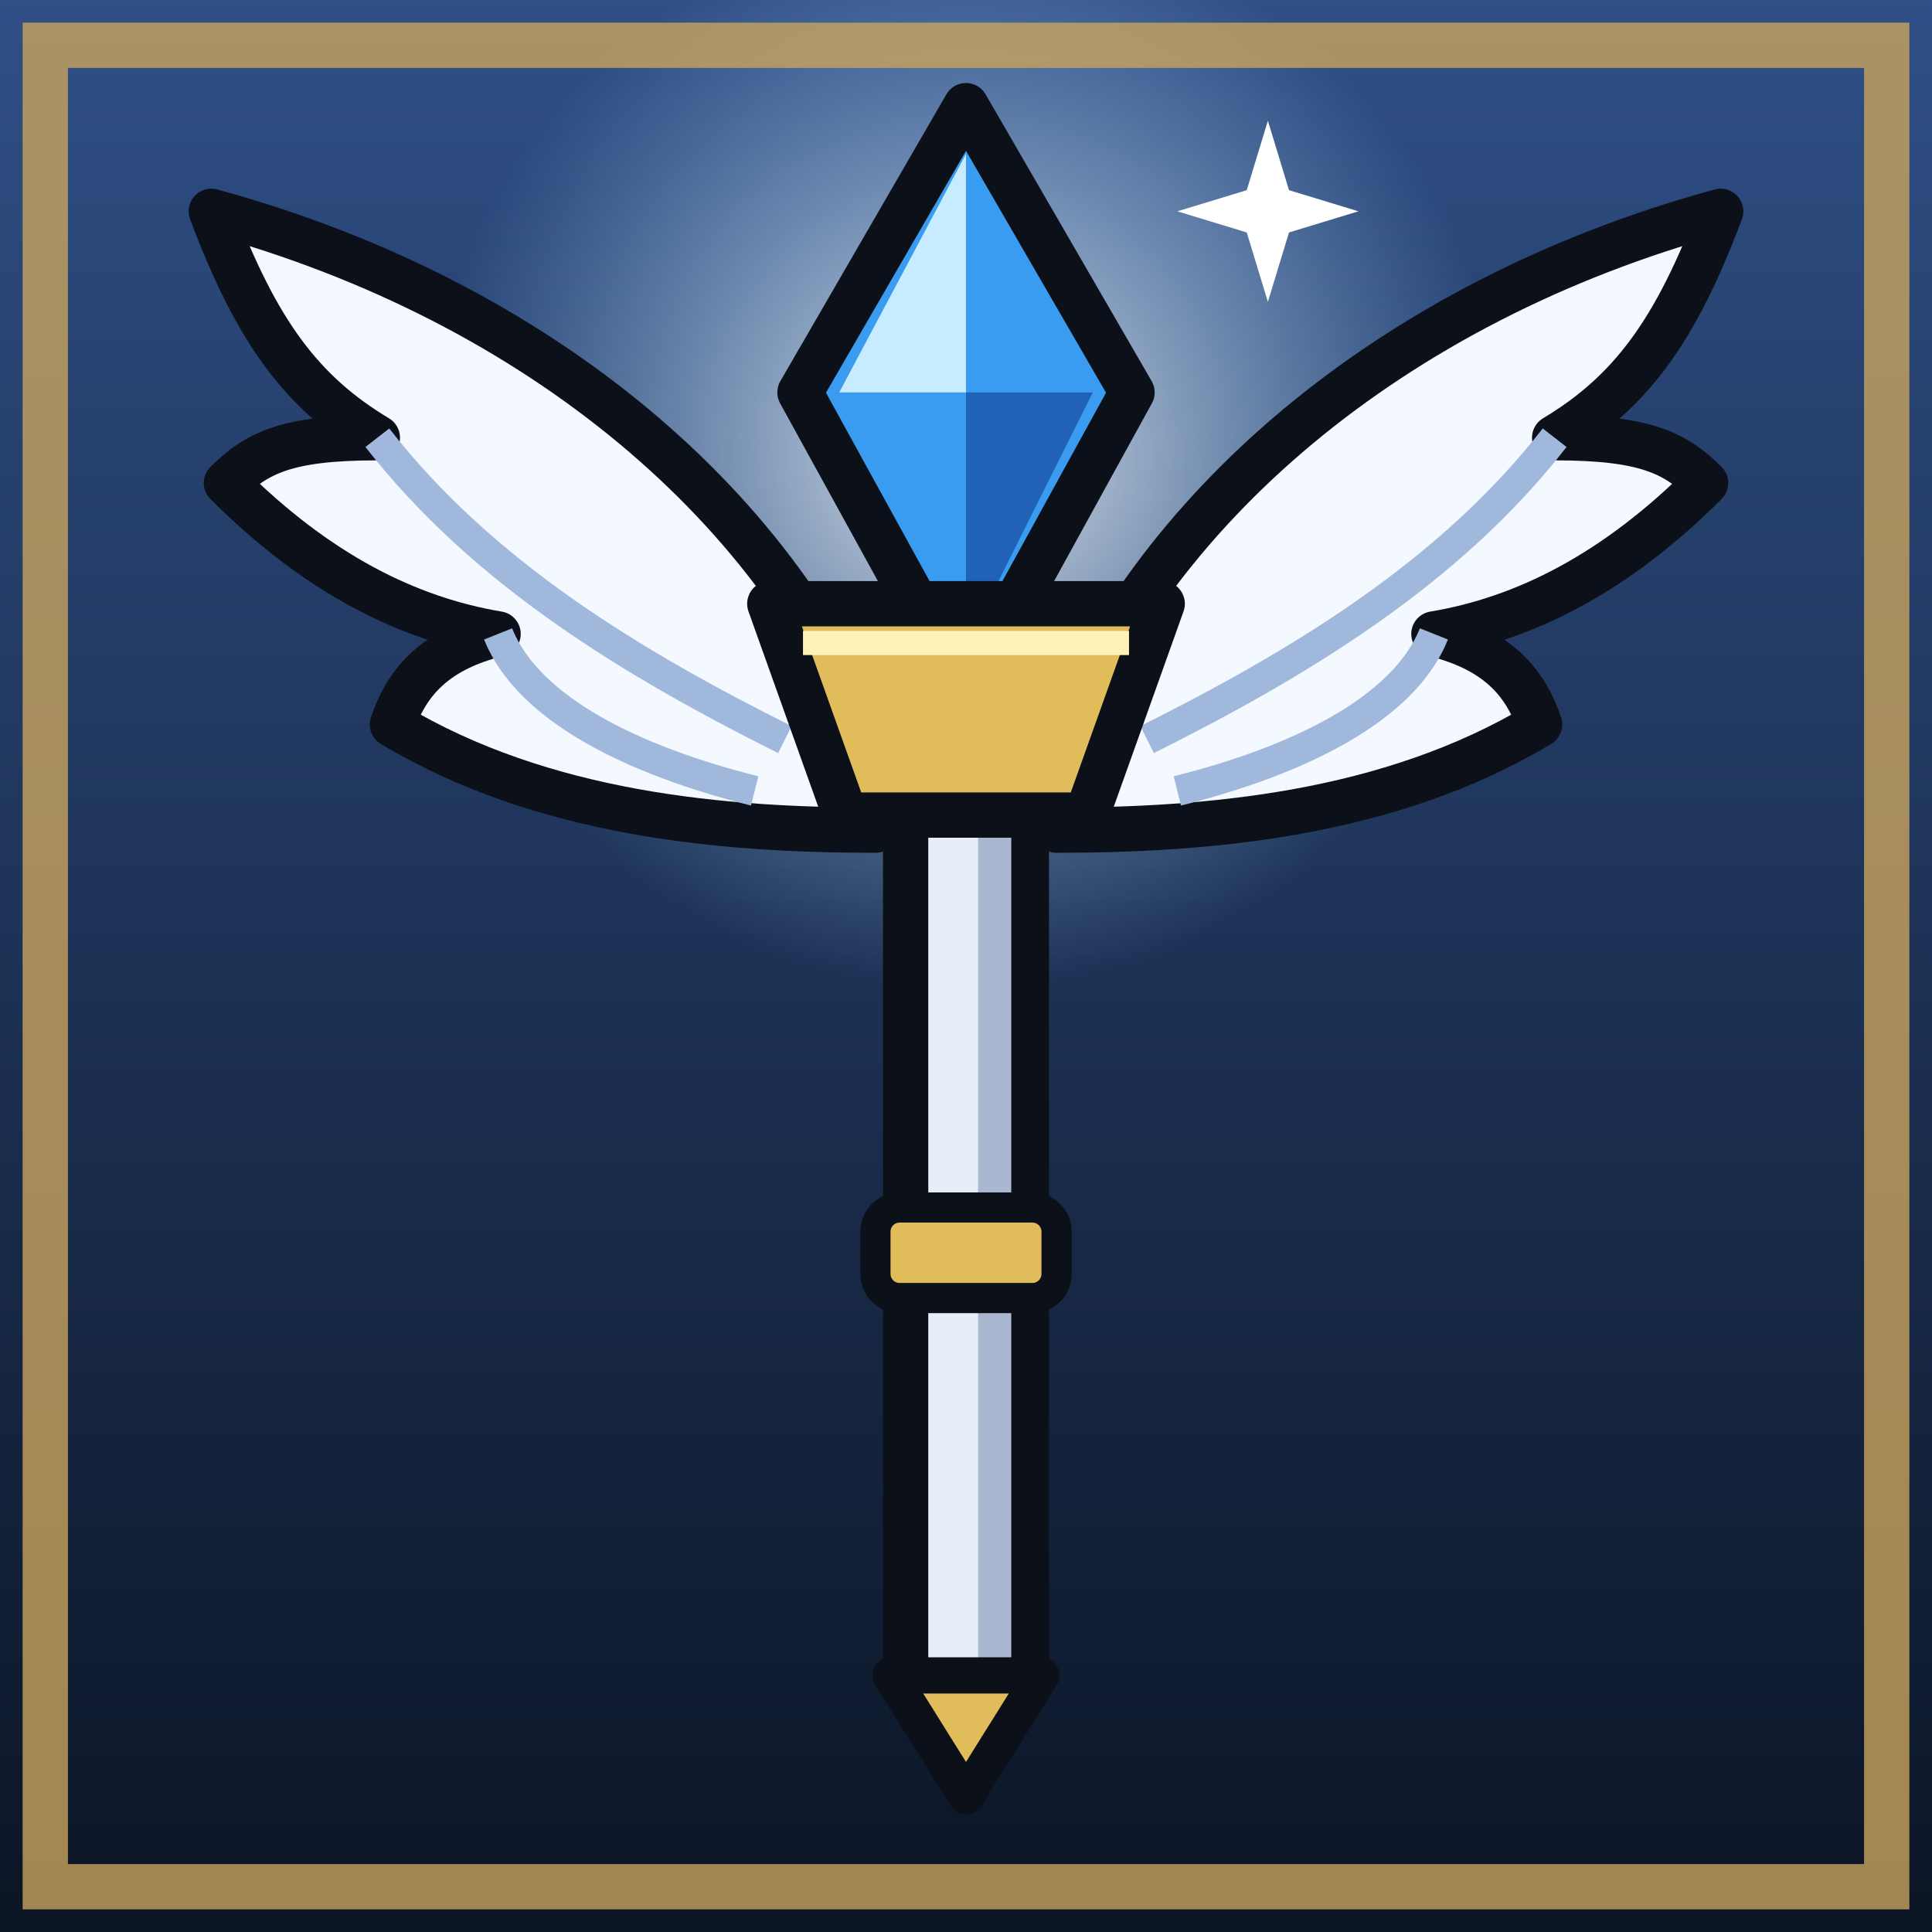
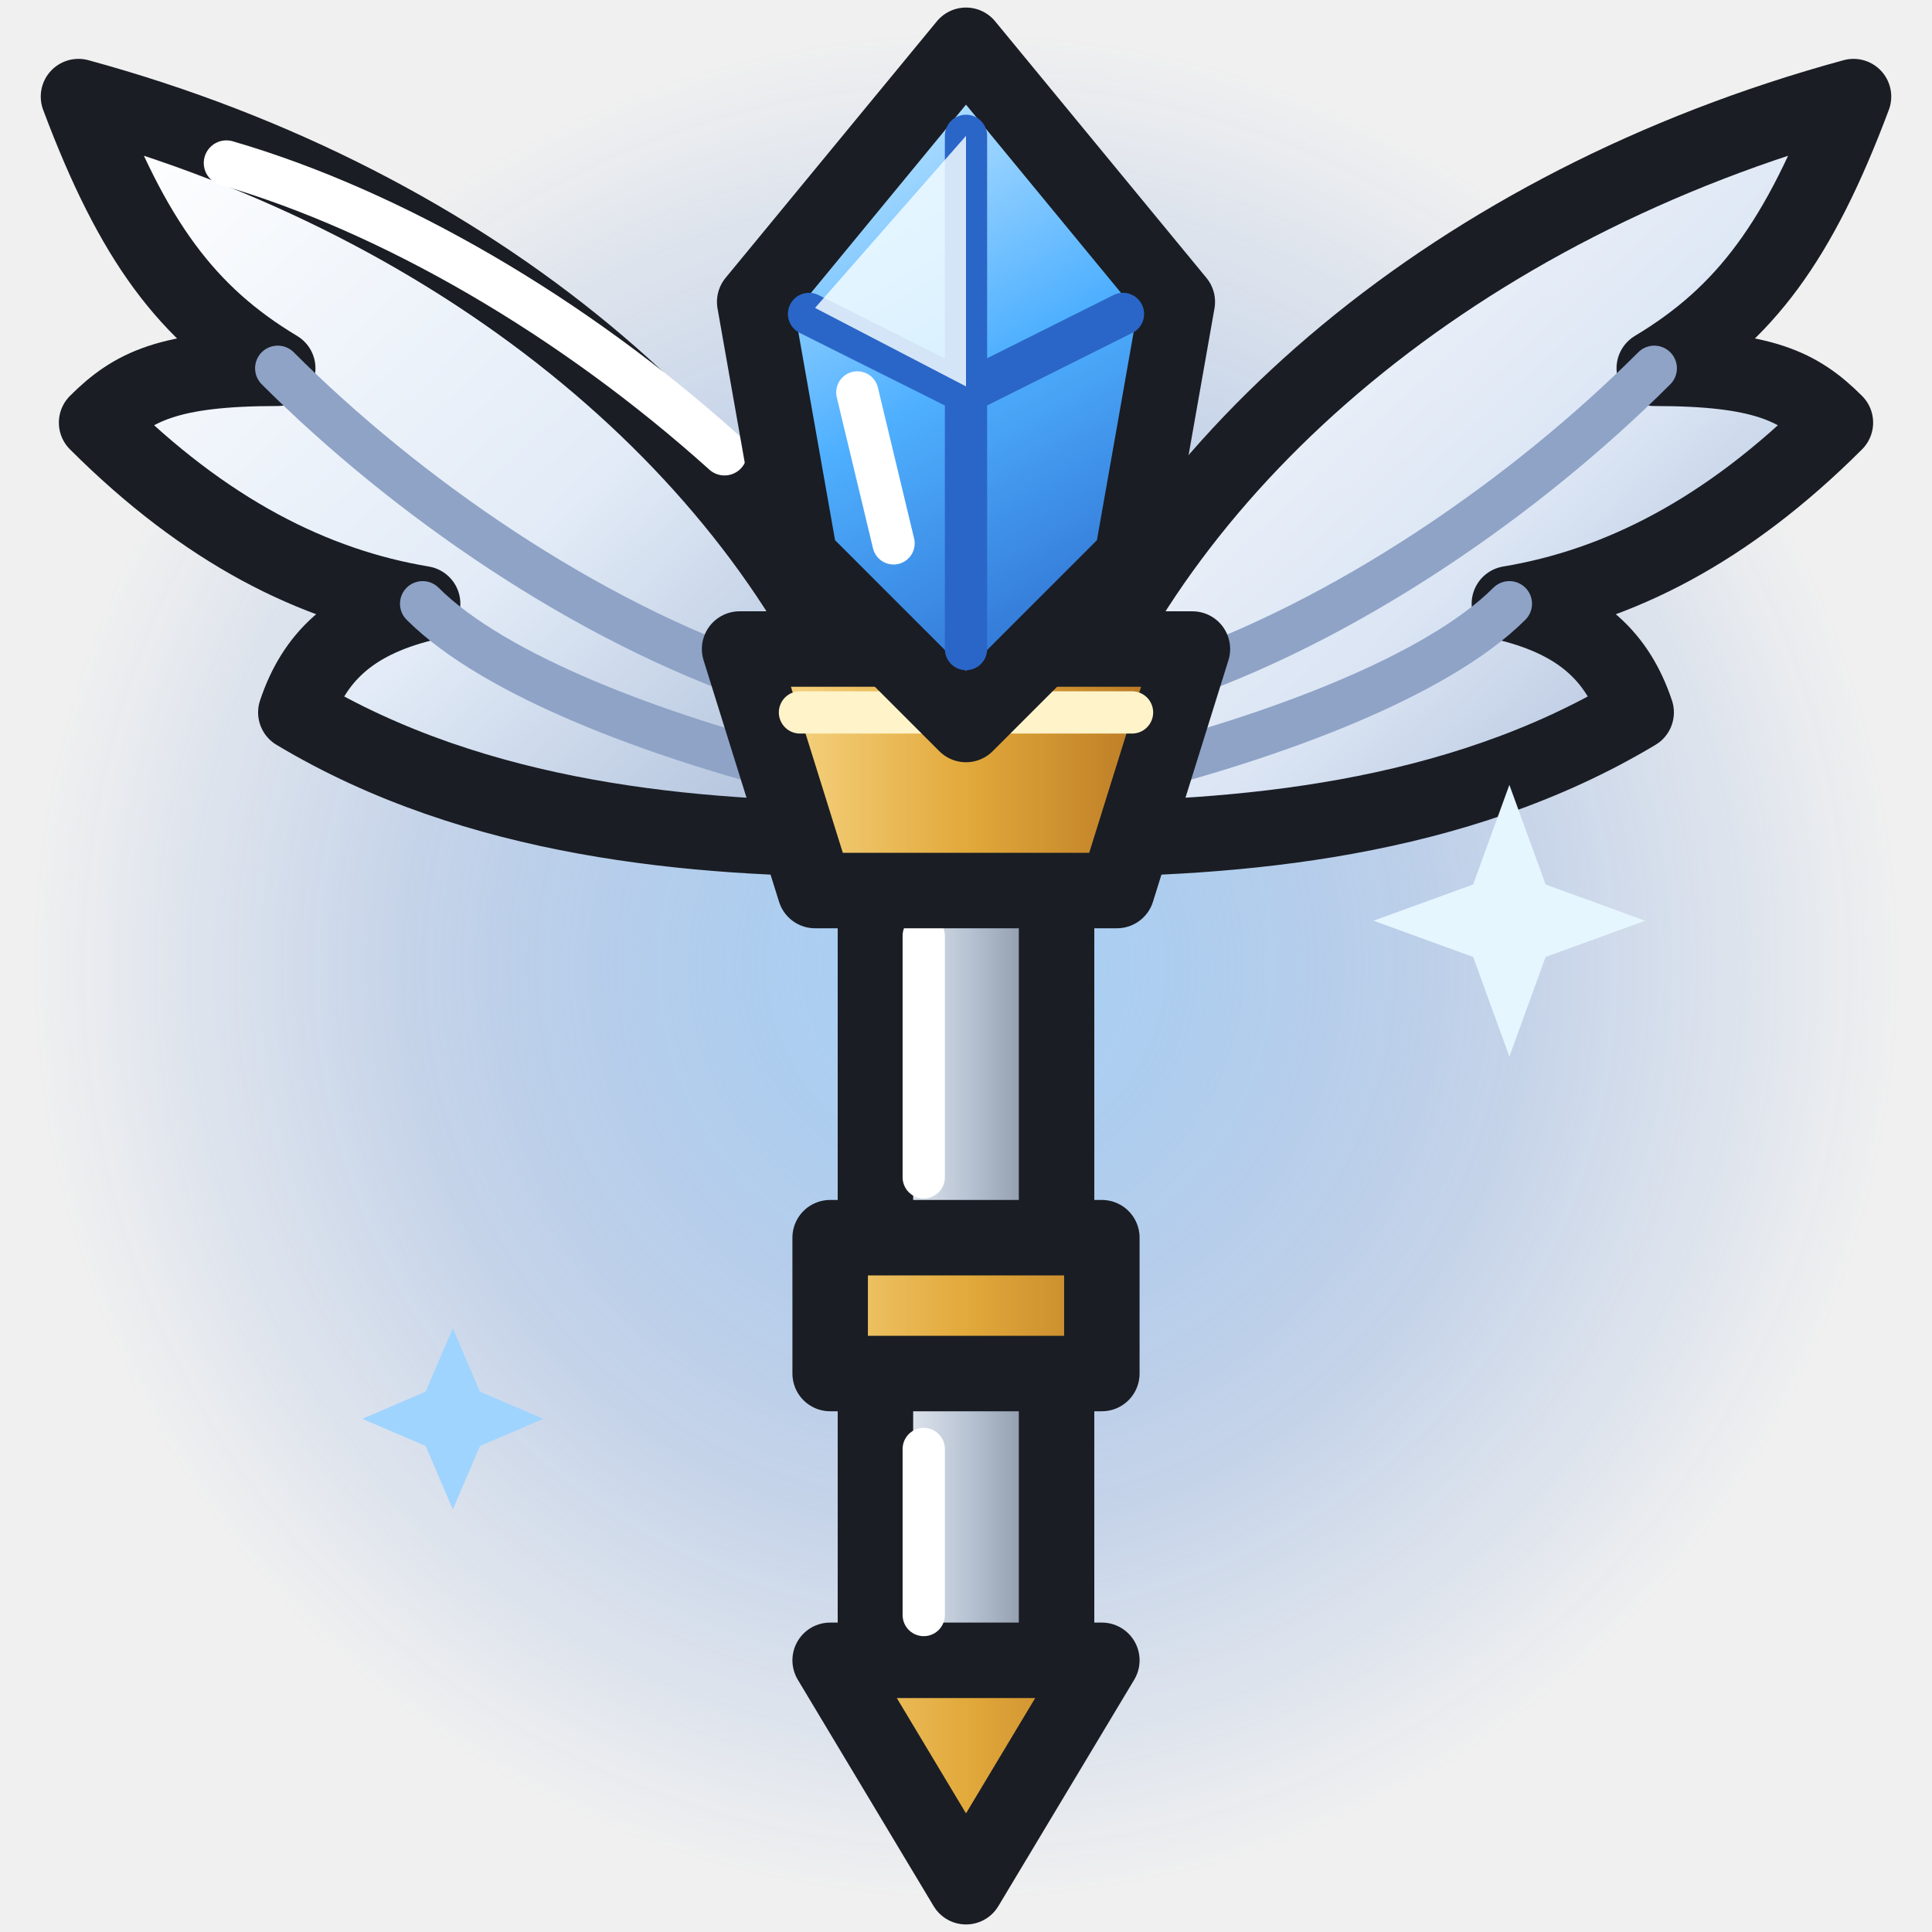
<svg xmlns="http://www.w3.org/2000/svg" width="128" height="128" viewBox="0 0 64 64">
  <defs>
-     <linearGradient id="bg" x1="0" y1="0" x2="0" y2="1">
-       <stop offset="0" stop-color="#2f4f86" />
-       <stop offset="1" stop-color="#0b1424" />
+     <radialGradient id="aura" cx="32" cy="32" r="31" gradientUnits="userSpaceOnUse">
+       <stop offset="0" stop-color="#6cbcff" stop-opacity="0.55" />
+       <stop offset="0.6" stop-color="#2f6fd0" stop-opacity="0.22" />
+       <stop offset="1" stop-color="#2f6fd0" stop-opacity="0" />
+     </radialGradient>
+     <linearGradient id="silver" x1="29" y1="0" x2="35" y2="0" gradientUnits="userSpaceOnUse">
+       <stop offset="0" stop-color="#f4f7fb" />
+       <stop offset="0.5" stop-color="#b9c4d4" />
+       <stop offset="1" stop-color="#7c8799" />
    </linearGradient>
-     <radialGradient id="glow">
-       <stop offset="0" stop-color="#ffffff" stop-opacity="0.85" />
-       <stop offset="1" stop-color="#9fd4ff" stop-opacity="0" />
-     </radialGradient>
+     <linearGradient id="gold" x1="23" y1="0" x2="41" y2="0" gradientUnits="userSpaceOnUse">
+       <stop offset="0" stop-color="#ffe7a3" />
+       <stop offset="0.5" stop-color="#e2a93b" />
+       <stop offset="1" stop-color="#a8641a" />
+     </linearGradient>
+     <linearGradient id="wingL" x1="4" y1="4" x2="28" y2="30" gradientUnits="userSpaceOnUse">
+       <stop offset="0" stop-color="#ffffff" />
+       <stop offset="0.55" stop-color="#e2ebf7" />
+       <stop offset="1" stop-color="#a3b6d4" />
+     </linearGradient>
+     <linearGradient id="wingR" x1="36" y1="4" x2="60" y2="30" gradientUnits="userSpaceOnUse">
+       <stop offset="0" stop-color="#ffffff" />
+       <stop offset="0.55" stop-color="#dbe5f4" />
+       <stop offset="1" stop-color="#97abcc" />
+     </linearGradient>
+     <linearGradient id="crystal" x1="25" y1="2" x2="39" y2="26" gradientUnits="userSpaceOnUse">
+       <stop offset="0" stop-color="#e2f6ff" />
+       <stop offset="0.45" stop-color="#4fb0ff" />
+       <stop offset="1" stop-color="#1d4fb8" />
+     </linearGradient>
  </defs>
-   <rect width="64" height="64" fill="url(#bg)" />
-   <circle cx="32" cy="15" r="18" fill="url(#glow)" />
-   <rect x="30" y="26" width="4" height="30" rx="1" fill="#e8eef8" stroke="#0c1018" stroke-width="1.5" />
-   <rect x="32.4" y="27" width="1.1" height="28" fill="#a9b8d0" />
-   <rect x="29" y="40" width="6" height="3" rx="0.8" fill="#e0bc5a" stroke="#0c1018" stroke-width="1" />
-   <path d="M 29.5 55.5 L 34.5 55.5 L 32 59.5 Z" fill="#e0bc5a" stroke="#0c1018" stroke-width="1.2" stroke-linejoin="round" />
-   <path d="M 35 25 C 38 17 46 10 57 7 C 55.5 11 54 13 51.5 14.5 C 54.5 14.5 55.5 15 56.5 16 C 53.5 19 50.5 20.5 47.5 21 C 49.5 21.5 50.5 22.5 51 24 C 46 27 40 27.5 35 27.5 Z" fill="#f4f8ff" stroke="#0c1018" stroke-width="1.5" stroke-linejoin="round" />
-   <path d="M 38 24.5 C 43 22 48 19 51.5 14.5 M 39 26.2 C 43 25.2 46.5 23.5 47.5 21" fill="none" stroke="#9fb8dc" stroke-width="1" />
-   <g transform="matrix(-1 0 0 1 64 0)">
-     <path d="M 35 25 C 38 17 46 10 57 7 C 55.5 11 54 13 51.5 14.5 C 54.5 14.5 55.5 15 56.5 16 C 53.5 19 50.5 20.5 47.5 21 C 49.5 21.5 50.5 22.5 51 24 C 46 27 40 27.5 35 27.5 Z" fill="#f4f8ff" stroke="#0c1018" stroke-width="1.5" stroke-linejoin="round" />
-     <path d="M 38 24.5 C 43 22 48 19 51.5 14.5 M 39 26.2 C 43 25.2 46.5 23.5 47.5 21" fill="none" stroke="#9fb8dc" stroke-width="1" />
+   <circle cx="32" cy="32" r="31" fill="url(#aura)" />
+   <g stroke="#1a1d24" stroke-width="2.5" stroke-linejoin="round">
+     <path d="M 29 28 L 35 28 L 35 57 L 29 57 Z" fill="url(#silver)" />
+     <path d="M 27.5 41 L 36.5 41 L 36.5 45.5 L 27.5 45.5 Z" fill="url(#gold)" />
+     <path d="M 27.5 55 L 36.5 55 L 32 62.5 Z" fill="url(#gold)" />
  </g>
-   <polygon points="32,3.5 37.5,13 32,23 26.5,13" fill="#3a9cf0" stroke="#0c1018" stroke-width="1.5" stroke-linejoin="round" />
-   <polygon points="32,5.1 27.8,13 32,13" fill="#c8ecff" />
-   <polygon points="32,13 36.2,13 32,21.4" fill="#1f62b8" />
-   <path d="M 25.5 20 L 38.5 20 L 36 27 L 28 27 Z" fill="#e0bc5a" stroke="#0c1018" stroke-width="1.5" stroke-linejoin="round" />
-   <line x1="26.6" y1="21.3" x2="37.4" y2="21.3" stroke="#fff0b8" stroke-width="0.8" />
-   <path d="M 42 4 L 42.7 6.3 L 45 7 L 42.7 7.7 L 42 10 L 41.3 7.7 L 39 7 L 41.3 6.3 Z" fill="#ffffff" />
-   <rect x="1.5" y="1.5" width="61" height="61" fill="none" stroke="#c9a45c" stroke-width="1.5" opacity="0.8" />
+   <path d="M 30.6 31 L 30.6 39 M 30.6 48 L 30.6 53.5" stroke="#ffffff" stroke-width="1.4" stroke-linecap="round" />
+   <g stroke="#1a1d24" stroke-width="2.5" stroke-linejoin="round">
+     <path d="M 29 24.6 C 25.4 15.2 15.8 6.8 2.6 3.2 C 4.4 8 6.2 10.4 9.2 12.2 C 5.6 12.2 4.4 12.8 3.2 14 C 6.8 17.6 10.4 19.4 14 20 C 11.6 20.6 10.4 21.8 9.8 23.6 C 15.8 27.2 23 27.8 29 27.8 Z" fill="url(#wingL)" />
+     <path d="M 35 24.6 C 38.6 15.2 48.2 6.8 61.4 3.2 C 59.6 8 57.8 10.4 54.8 12.2 C 58.4 12.2 59.6 12.8 60.8 14 C 57.2 17.6 53.6 19.4 50 20 C 52.4 20.6 53.6 21.8 54.2 23.6 C 48.2 27.2 41 27.8 35 27.8 Z" fill="url(#wingR)" />
+   </g>
+   <path d="M 25.4 22.6 C 19.4 20.6 13.4 16.4 9.2 12.2 M 26.6 25.6 C 21.8 24.4 16.4 22.4 14 20 M 38.6 22.6 C 44.6 20.6 50.6 16.4 54.8 12.2 M 37.4 25.6 C 42.2 24.4 47.6 22.4 50 20" fill="none" stroke="#8ea3c6" stroke-width="1.5" stroke-linecap="round" />
+   <path d="M 24 15 C 19 10.5 13 7 7.5 5.4" fill="none" stroke="#ffffff" stroke-width="1.5" stroke-linecap="round" />
+   <path d="M 24.5 21.5 L 39.5 21.5 L 37 29.5 L 27 29.5 Z" fill="url(#gold)" stroke="#1a1d24" stroke-width="2.5" stroke-linejoin="round" />
+   <path d="M 26.5 23.6 L 37.5 23.6" stroke="#fff3c9" stroke-width="1.4" stroke-linecap="round" />
+   <path d="M 32 1.5 L 39 10 L 37.5 18.5 L 32 24 L 26.5 18.5 L 25 10 Z" fill="url(#crystal)" stroke="#1a1d24" stroke-width="2.5" stroke-linejoin="round" />
+   <path d="M 32 4.5 L 32 21.5 M 26.8 10.4 L 32 13 L 37.2 10.4" fill="none" stroke="#2a66c8" stroke-width="1.4" stroke-linecap="round" stroke-linejoin="round" />
+   <path d="M 32 4.5 L 27 10.2 L 32 12.8 Z" fill="#f2fbff" opacity="0.85" />
+   <path d="M 28.4 13 L 29.6 18" stroke="#ffffff" stroke-width="1.4" stroke-linecap="round" />
+   <path d="M 50 26 L 51.2 29.3 L 54.5 30.5 L 51.2 31.7 L 50 35 L 48.8 31.7 L 45.5 30.5 L 48.8 29.3 Z" fill="#e6f6ff" />
+   <path d="M 15 44 L 15.9 46.1 L 18 47 L 15.9 47.9 L 15 50 L 14.1 47.9 L 12 47 L 14.1 46.1 Z" fill="#9fd4ff" />
</svg>
